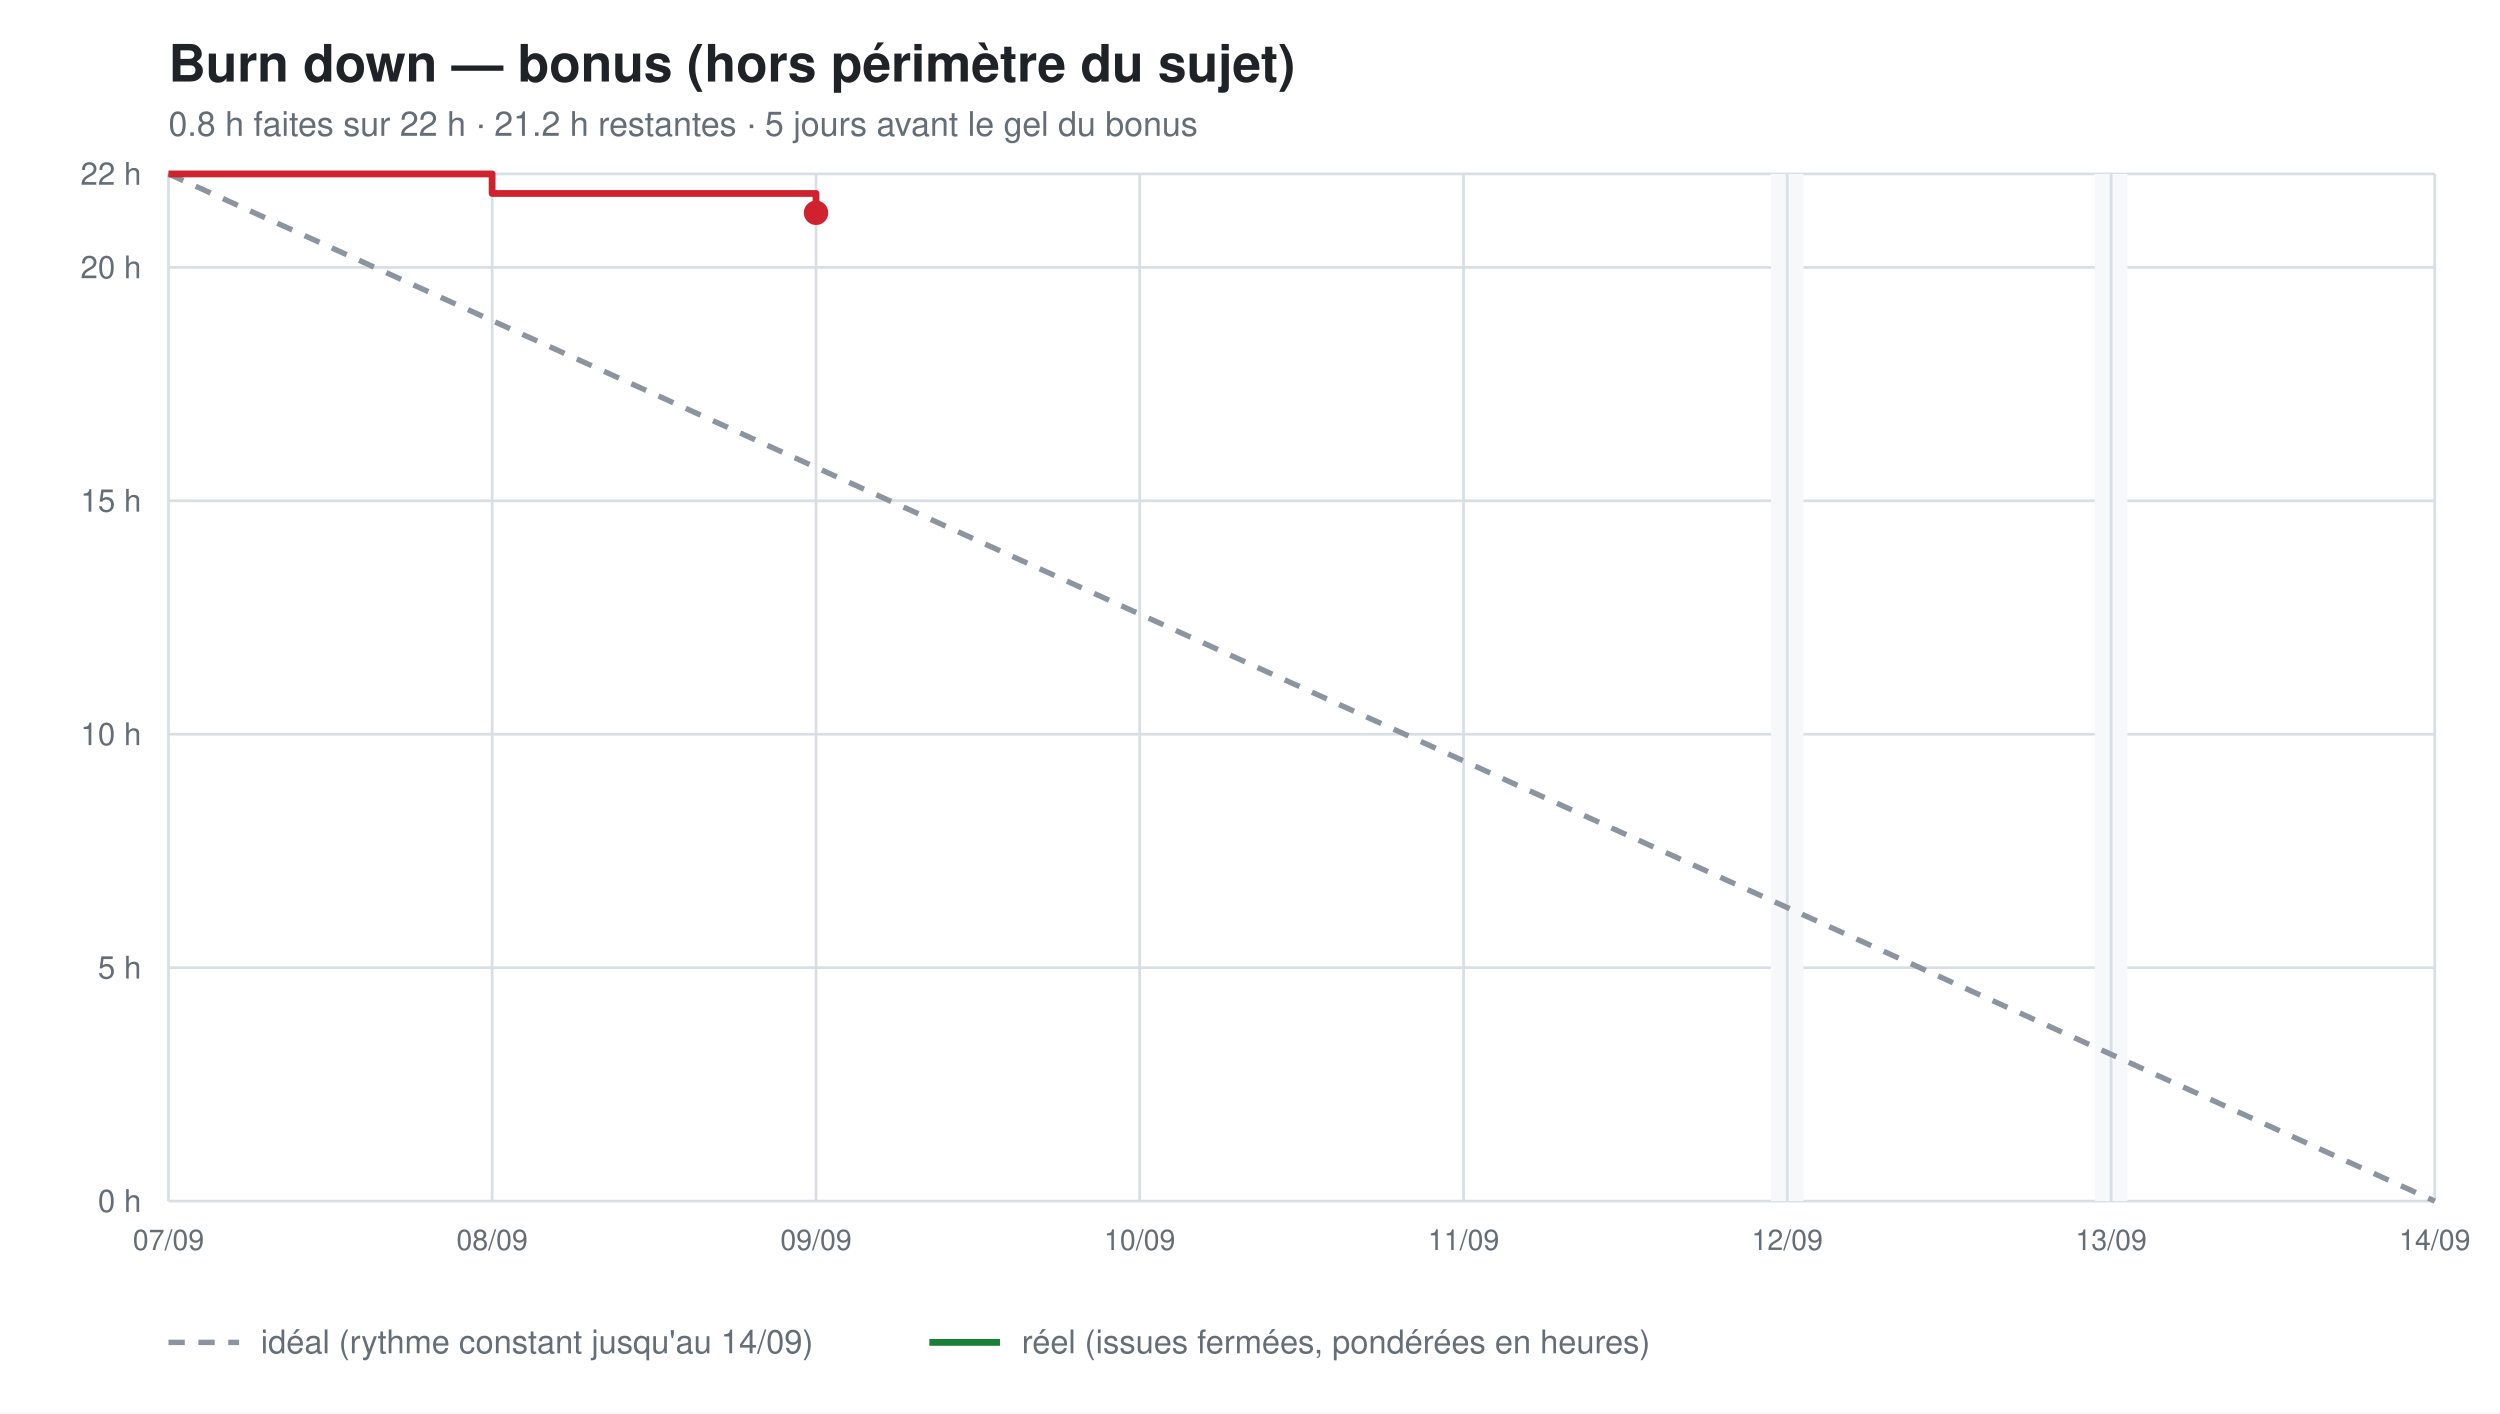
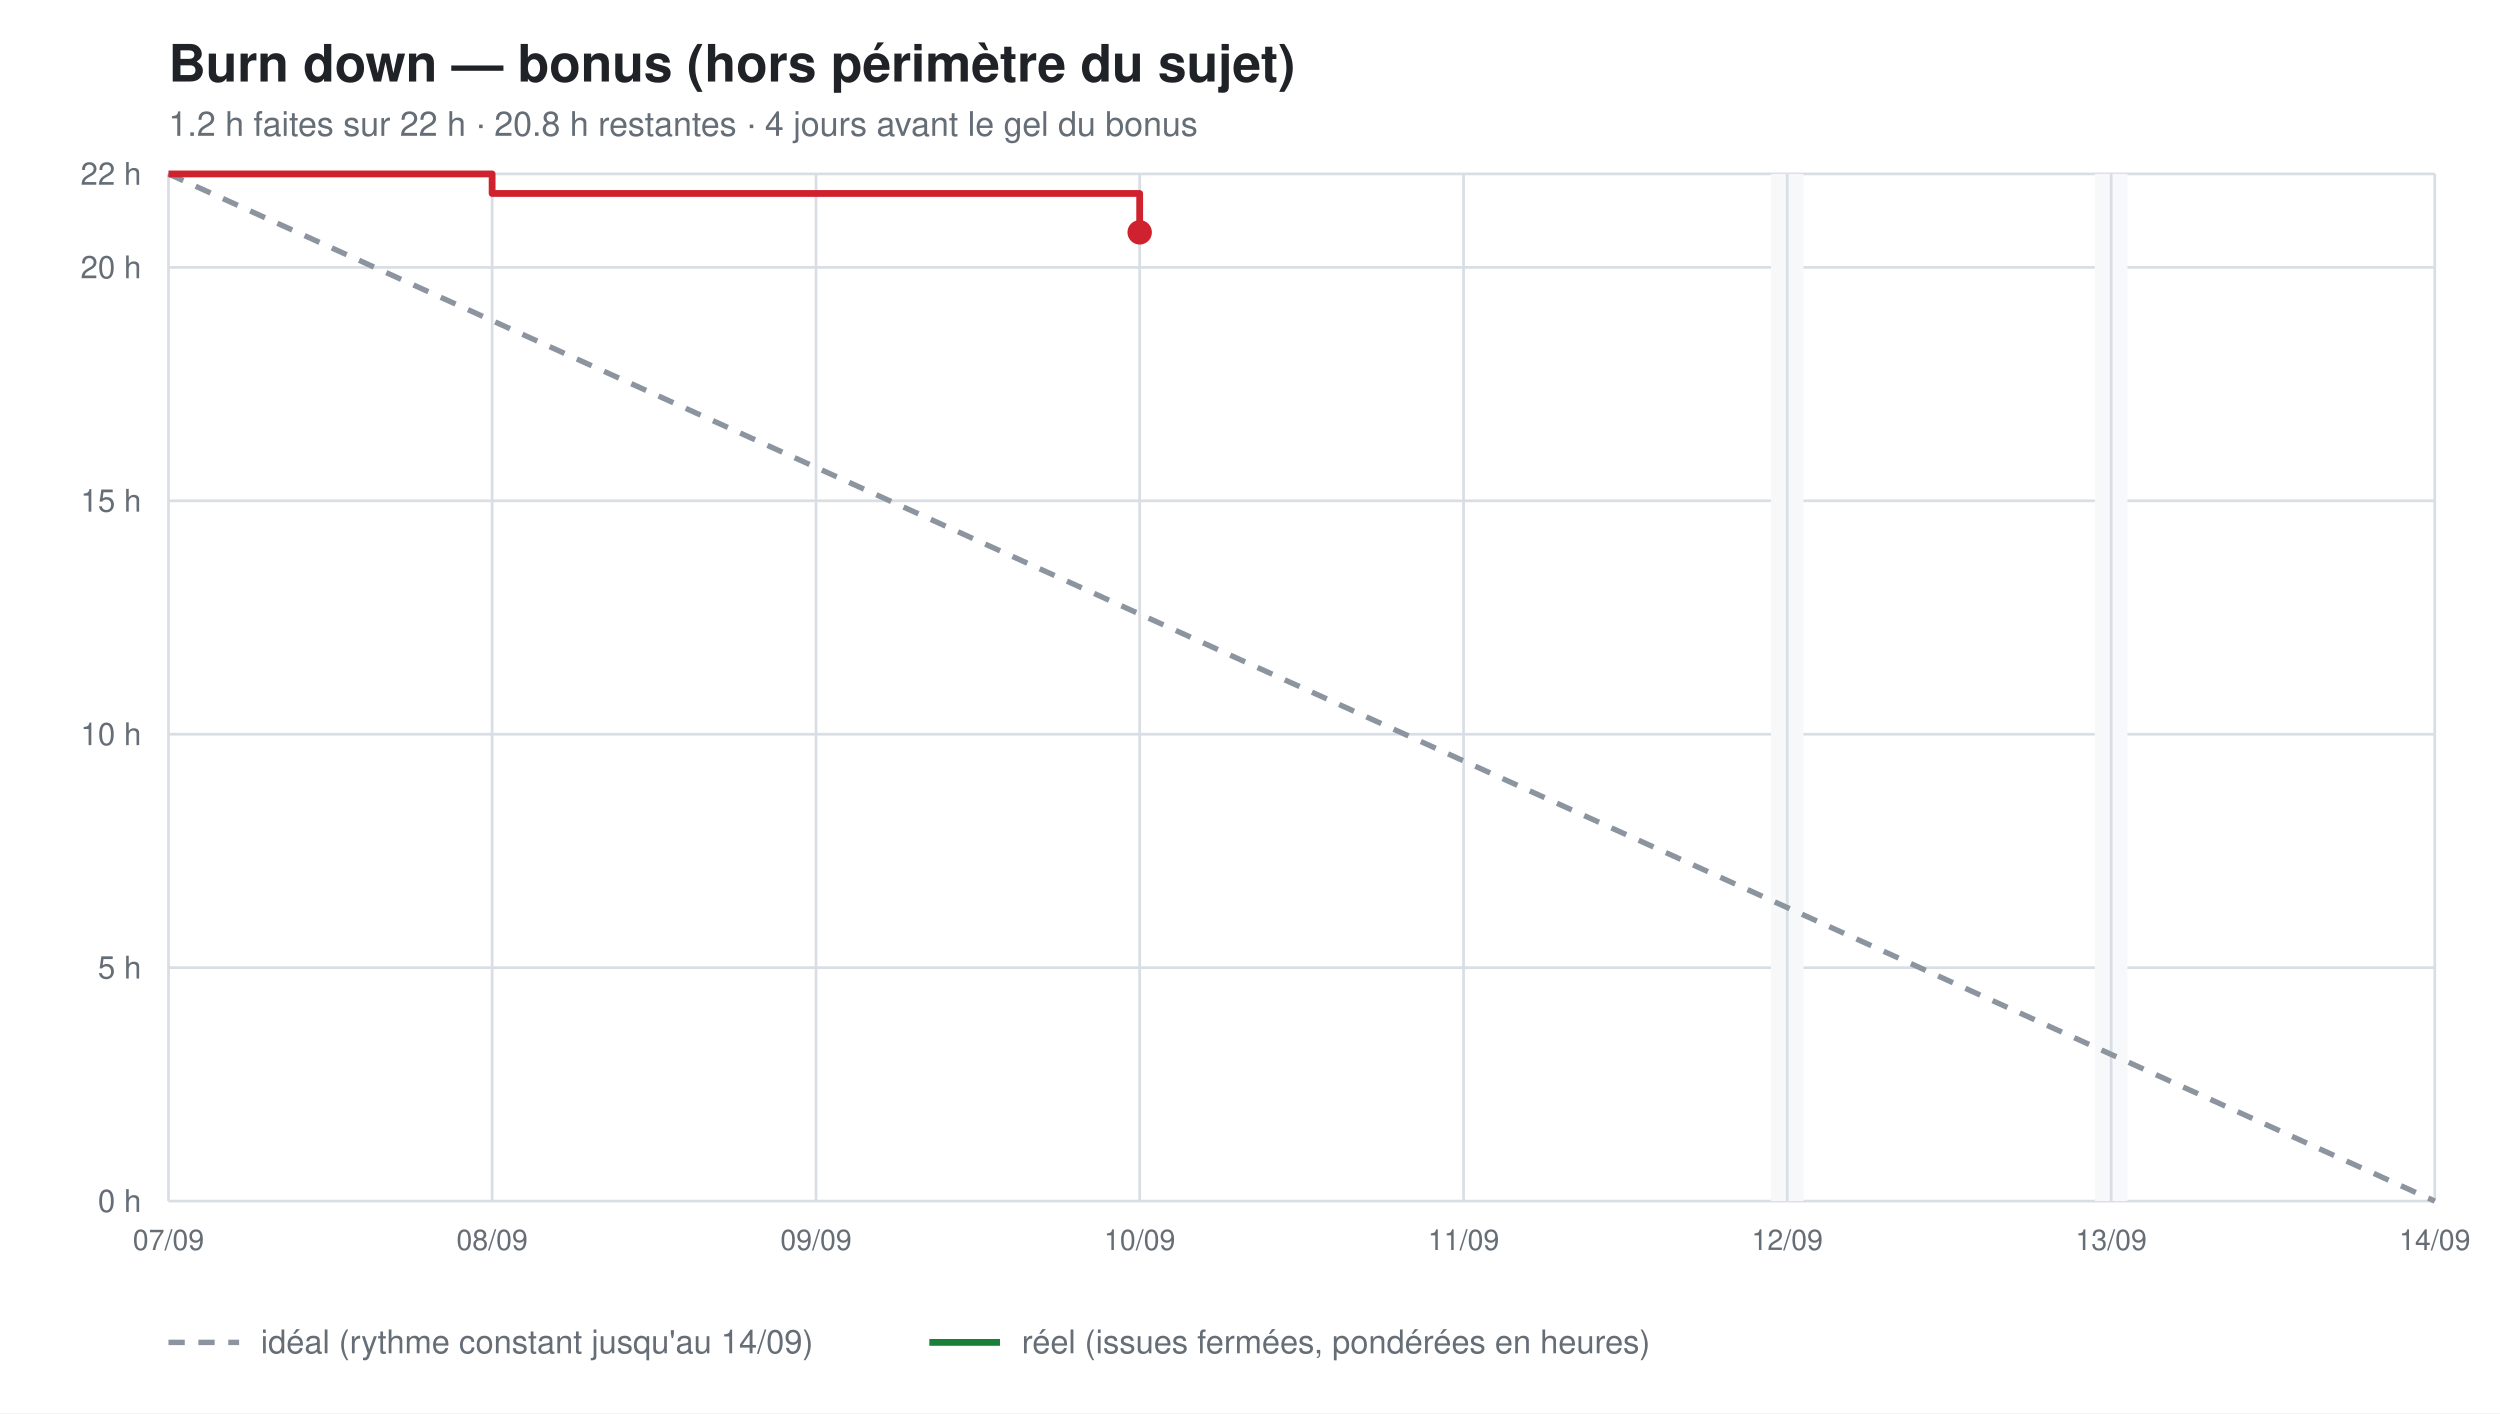
<svg xmlns="http://www.w3.org/2000/svg" width="920" height="520" viewBox="0 0 920 520" font-family="Segoe UI, Helvetica, Arial, sans-serif">
  <rect width="920" height="520" fill="#ffffff" />
  <text x="62" y="30" font-size="19" font-weight="600" fill="#1f2328">Burn down — bonus (hors périmètre du sujet)</text>
-   <text x="62" y="50" font-size="12.5" fill="#656d76">0.8 h faites sur 22 h · 21.2 h restantes · 5 jours avant le gel du bonus</text>
+   <text x="62" y="50" font-size="12.5" fill="#656d76">1.2 h faites sur 22 h · 20.8 h restantes · 4 jours avant le gel du bonus</text>
  <line x1="62" y1="442.0" x2="896" y2="442.0" stroke="#d8dee4" stroke-width="1" />
  <text x="52" y="446.0" font-size="11.5" fill="#656d76" text-anchor="end">0 h</text>
  <line x1="62" y1="356.1" x2="896" y2="356.1" stroke="#d8dee4" stroke-width="1" />
  <text x="52" y="360.1" font-size="11.5" fill="#656d76" text-anchor="end">5 h</text>
  <line x1="62" y1="270.2" x2="896" y2="270.2" stroke="#d8dee4" stroke-width="1" />
  <text x="52" y="274.2" font-size="11.5" fill="#656d76" text-anchor="end">10 h</text>
  <line x1="62" y1="184.3" x2="896" y2="184.3" stroke="#d8dee4" stroke-width="1" />
  <text x="52" y="188.3" font-size="11.5" fill="#656d76" text-anchor="end">15 h</text>
  <line x1="62" y1="98.4" x2="896" y2="98.4" stroke="#d8dee4" stroke-width="1" />
  <text x="52" y="102.4" font-size="11.5" fill="#656d76" text-anchor="end">20 h</text>
  <line x1="62" y1="64.0" x2="896" y2="64.0" stroke="#d8dee4" stroke-width="1" />
  <text x="52" y="68.0" font-size="11.5" fill="#656d76" text-anchor="end">22 h</text>
  <line x1="62.0" y1="64" x2="62.0" y2="442" stroke="#d8dee4" stroke-width="1" />
  <text x="62.0" y="460" font-size="10.5" fill="#656d76" text-anchor="middle">07/09</text>
  <line x1="181.1" y1="64" x2="181.1" y2="442" stroke="#d8dee4" stroke-width="1" />
  <text x="181.1" y="460" font-size="10.5" fill="#656d76" text-anchor="middle">08/09</text>
  <line x1="300.3" y1="64" x2="300.3" y2="442" stroke="#d8dee4" stroke-width="1" />
  <text x="300.3" y="460" font-size="10.5" fill="#656d76" text-anchor="middle">09/09</text>
  <line x1="419.4" y1="64" x2="419.4" y2="442" stroke="#d8dee4" stroke-width="1" />
  <text x="419.4" y="460" font-size="10.5" fill="#656d76" text-anchor="middle">10/09</text>
  <line x1="538.6" y1="64" x2="538.6" y2="442" stroke="#d8dee4" stroke-width="1" />
  <text x="538.6" y="460" font-size="10.5" fill="#656d76" text-anchor="middle">11/09</text>
  <rect x="651.7" y="64" width="12" height="378" fill="#f6f8fa" />
  <line x1="657.7" y1="64" x2="657.7" y2="442" stroke="#d8dee4" stroke-width="1" />
  <text x="657.7" y="460" font-size="10.5" fill="#656d76" text-anchor="middle">12/09</text>
  <rect x="770.9" y="64" width="12" height="378" fill="#f6f8fa" />
  <line x1="776.9" y1="64" x2="776.9" y2="442" stroke="#d8dee4" stroke-width="1" />
  <text x="776.9" y="460" font-size="10.5" fill="#656d76" text-anchor="middle">13/09</text>
  <line x1="896.0" y1="64" x2="896.0" y2="442" stroke="#d8dee4" stroke-width="1" />
  <text x="896.0" y="460" font-size="10.5" fill="#656d76" text-anchor="middle">14/09</text>
  <line x1="62.0" y1="64.0" x2="896.0" y2="442.0" stroke="#8c959f" stroke-width="2" stroke-dasharray="6 5" />
-   <polyline points="62.0,64.0 181.1,64.0 181.1,71.2 300.3,71.2 300.3,71.2 300.3,71.2 300.3,78.3" fill="none" stroke="#cf222e" stroke-width="2.5" stroke-linejoin="round" />
-   <circle cx="300.3" cy="78.3" r="4.5" fill="#cf222e" />
+   <polyline points="62.0,64.0 181.1,64.0 181.1,71.2 300.3,71.2 300.3,71.2 419.4,71.2 419.4,78.3 419.4,78.3 419.4,85.5" fill="none" stroke="#cf222e" stroke-width="2.5" stroke-linejoin="round" />
+   <circle cx="419.4" cy="85.5" r="4.5" fill="#cf222e" />
  <line x1="62" y1="494" x2="88" y2="494" stroke="#8c959f" stroke-width="2" stroke-dasharray="6 5" />
  <text x="96" y="498" font-size="12" fill="#656d76">idéal (rythme constant jusqu'au 14/09)</text>
  <line x1="342" y1="494" x2="368" y2="494" stroke="#1a7f37" stroke-width="2.5" />
  <text x="376" y="498" font-size="12" fill="#656d76">réel (issues fermées, pondérées en heures)</text>
</svg>
